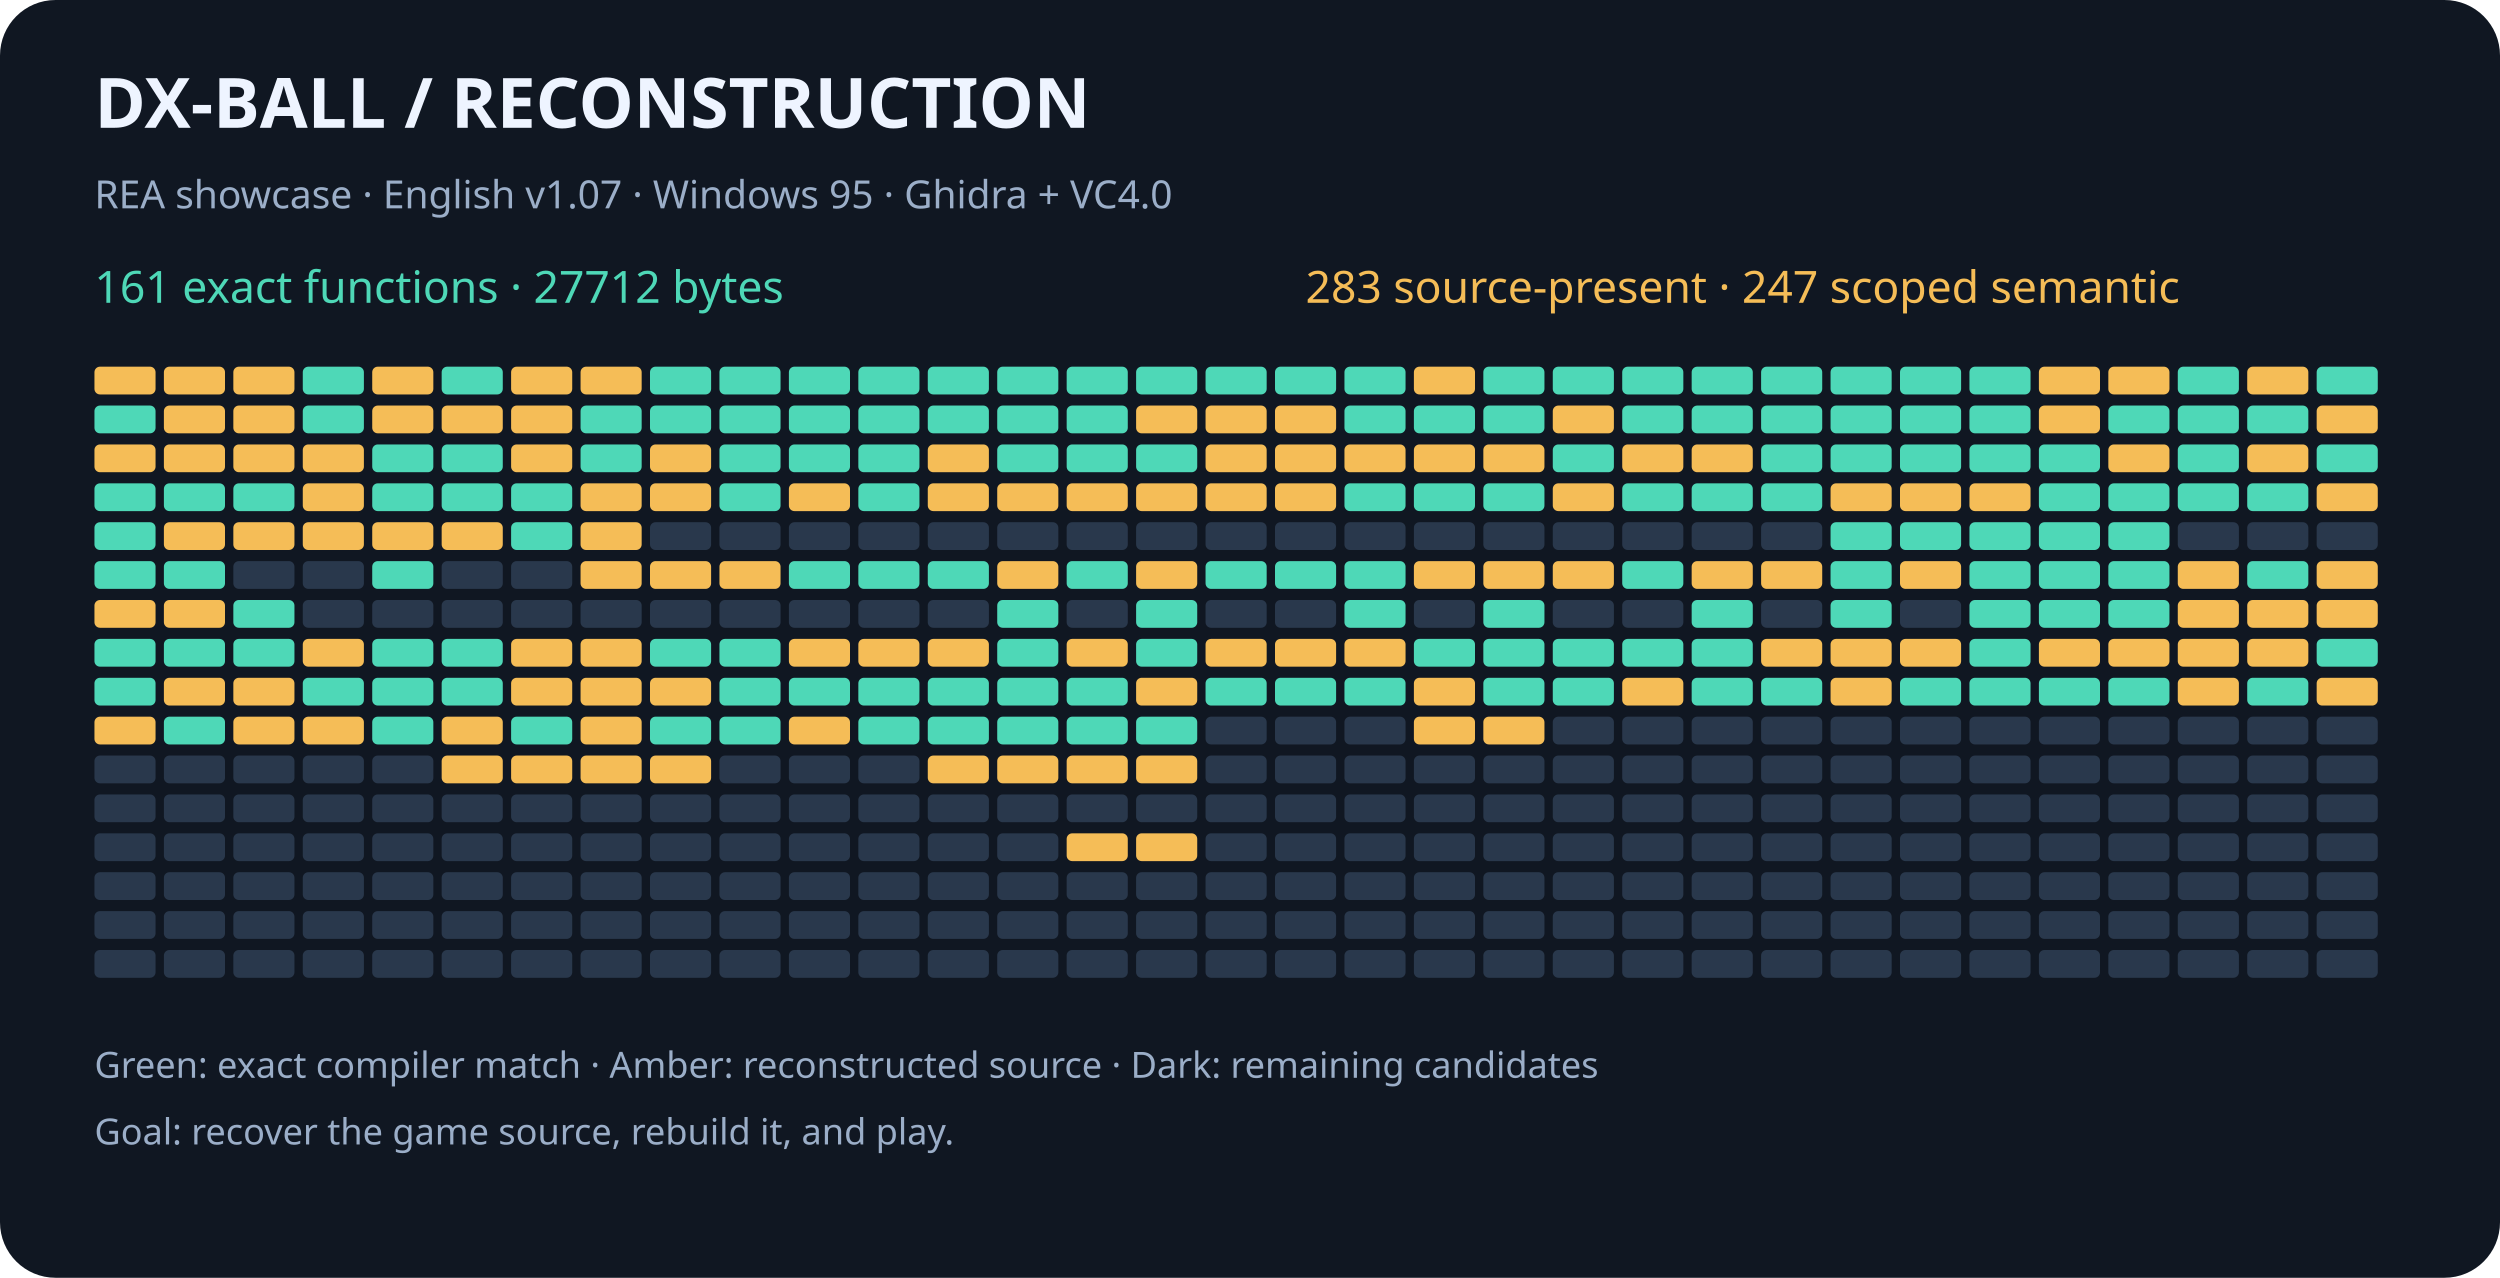
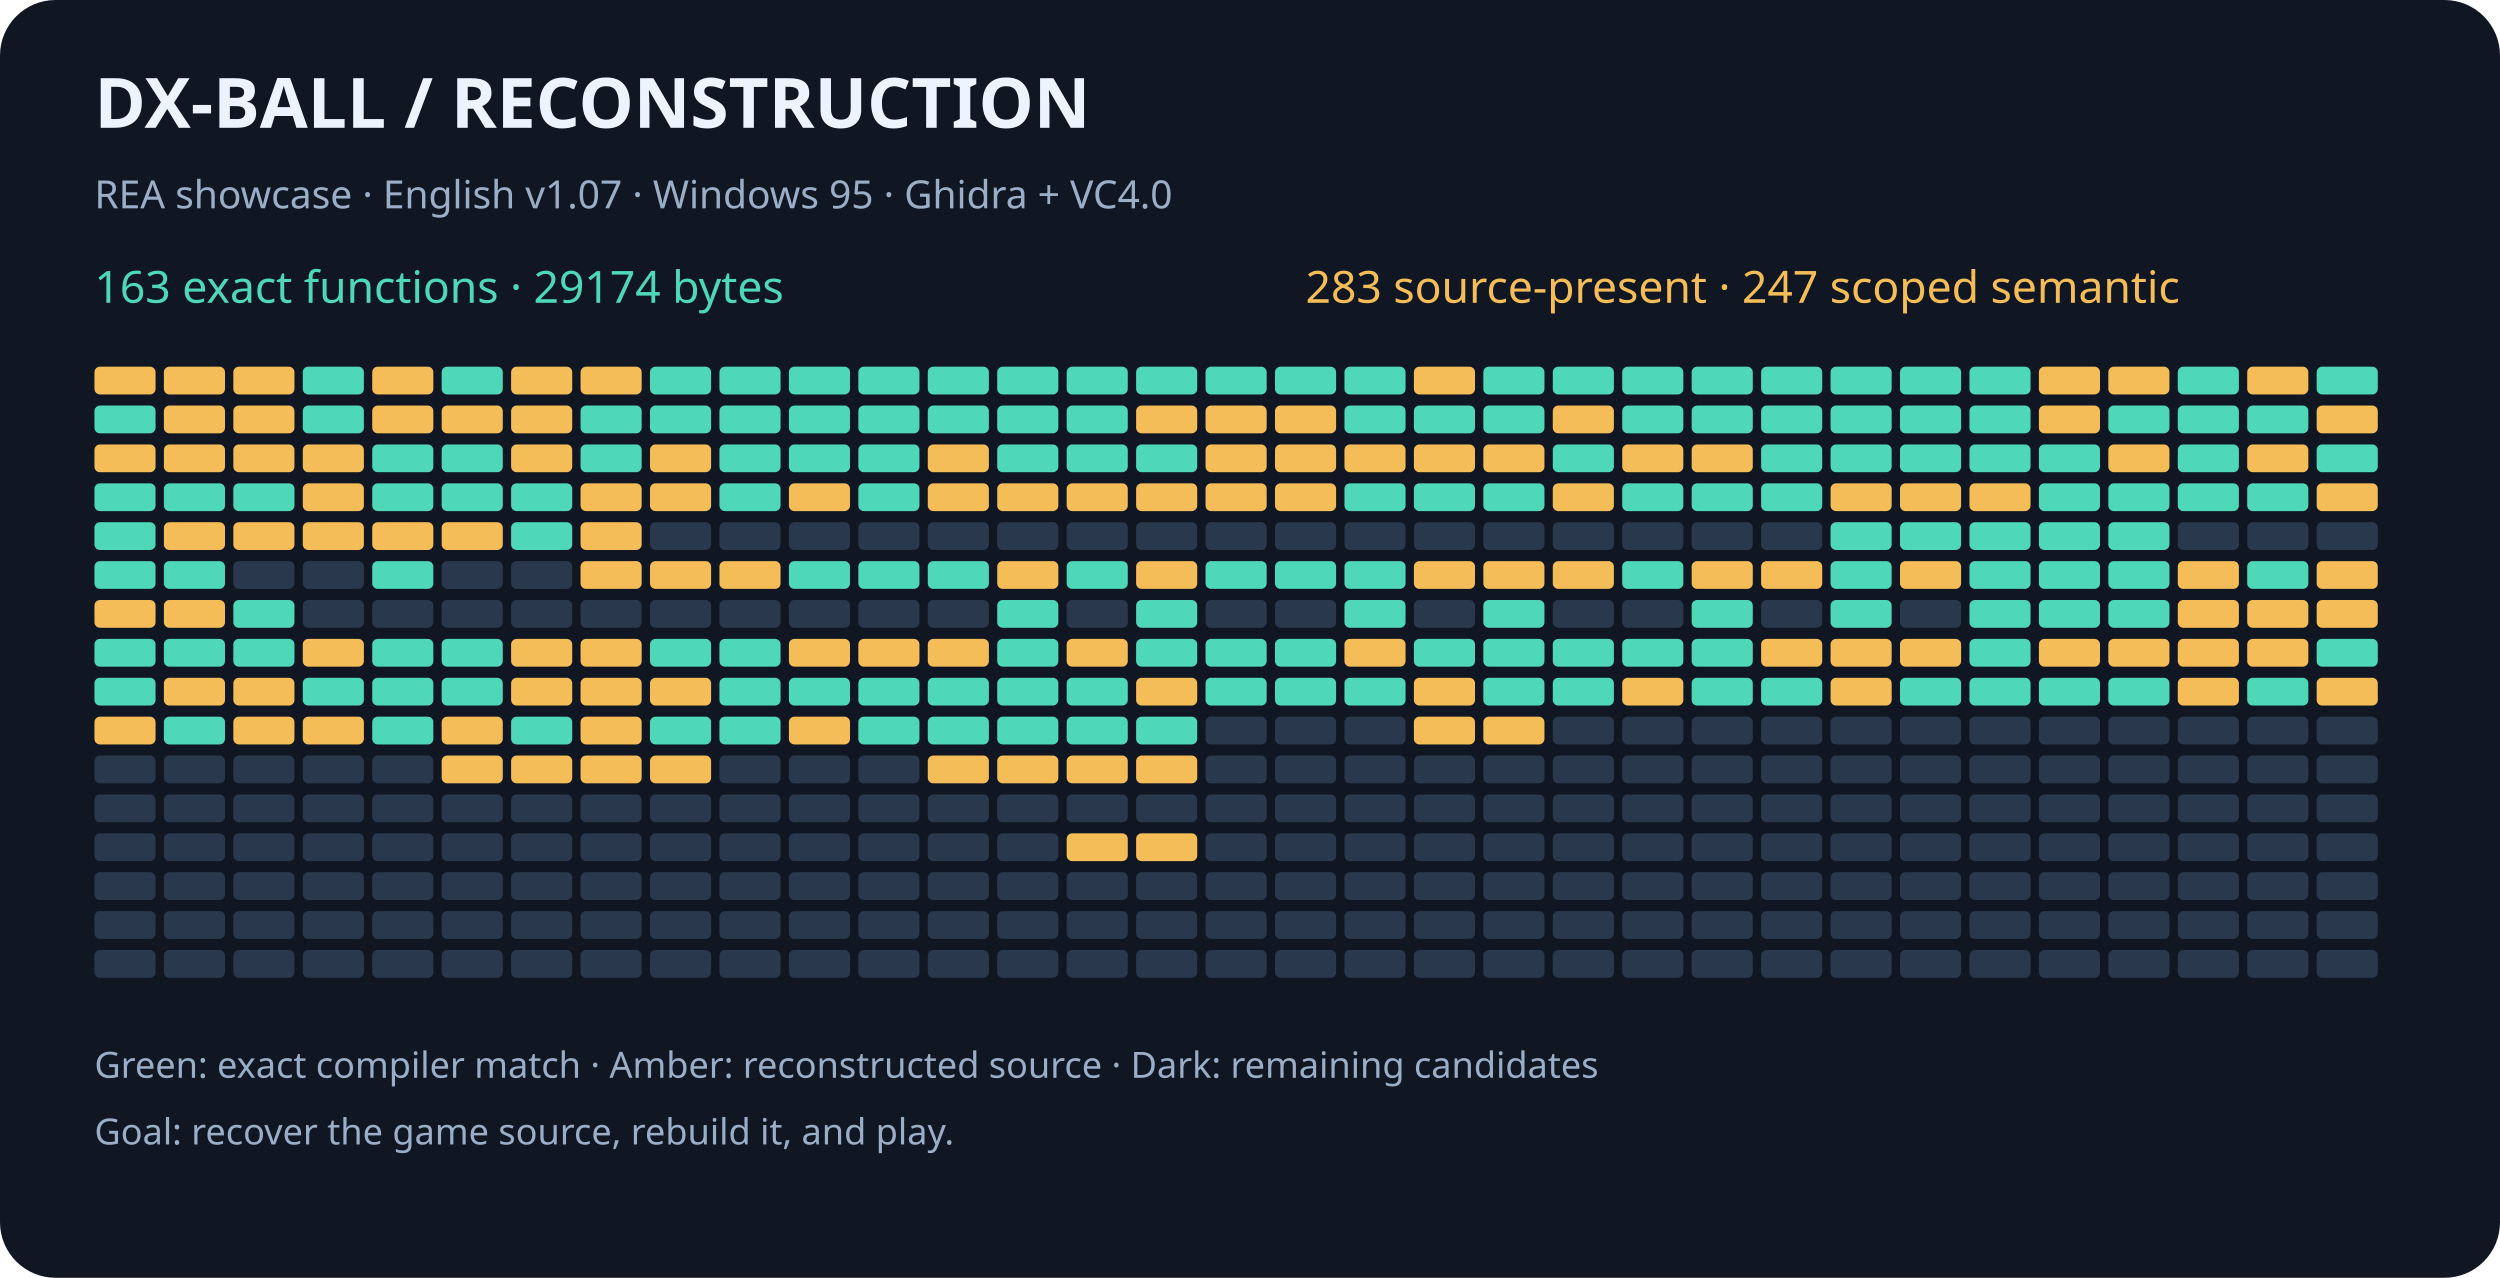
<svg xmlns="http://www.w3.org/2000/svg" width="900" height="460" viewBox="0 0 900 460" role="img" aria-labelledby="title desc">
  <rect width="900" height="460" rx="20" fill="#101722" />
  <g font-family="sans-serif">
    <text x="34" y="46" fill="#eef4ff" font-size="25" font-weight="bold">DX-BALL  /  RECONSTRUCTION</text>
    <text x="34" y="75" fill="#9baec8" font-size="14">REA showcase · English v1.07 · Windows 95 · Ghidra + VC4.0</text>
-     <text x="34" y="109" fill="#4ed8b7" font-size="16">161 exact functions · 27712 bytes</text>
+     <text x="34" y="109" fill="#4ed8b7" font-size="16">163 exact functions · 29174 bytes</text>
    <text x="470" y="109" fill="#f5bd57" font-size="16">283 source-present · 247 scoped semantic</text>
    <rect x="34" y="132" width="22" height="10" rx="2" fill="#f5bd57" />
    <rect x="59" y="132" width="22" height="10" rx="2" fill="#f5bd57" />
    <rect x="84" y="132" width="22" height="10" rx="2" fill="#f5bd57" />
    <rect x="109" y="132" width="22" height="10" rx="2" fill="#4ed8b7" />
    <rect x="134" y="132" width="22" height="10" rx="2" fill="#f5bd57" />
    <rect x="159" y="132" width="22" height="10" rx="2" fill="#4ed8b7" />
    <rect x="184" y="132" width="22" height="10" rx="2" fill="#f5bd57" />
    <rect x="209" y="132" width="22" height="10" rx="2" fill="#f5bd57" />
    <rect x="234" y="132" width="22" height="10" rx="2" fill="#4ed8b7" />
    <rect x="259" y="132" width="22" height="10" rx="2" fill="#4ed8b7" />
    <rect x="284" y="132" width="22" height="10" rx="2" fill="#4ed8b7" />
    <rect x="309" y="132" width="22" height="10" rx="2" fill="#4ed8b7" />
    <rect x="334" y="132" width="22" height="10" rx="2" fill="#4ed8b7" />
    <rect x="359" y="132" width="22" height="10" rx="2" fill="#4ed8b7" />
    <rect x="384" y="132" width="22" height="10" rx="2" fill="#4ed8b7" />
    <rect x="409" y="132" width="22" height="10" rx="2" fill="#4ed8b7" />
    <rect x="434" y="132" width="22" height="10" rx="2" fill="#4ed8b7" />
    <rect x="459" y="132" width="22" height="10" rx="2" fill="#4ed8b7" />
    <rect x="484" y="132" width="22" height="10" rx="2" fill="#4ed8b7" />
    <rect x="509" y="132" width="22" height="10" rx="2" fill="#f5bd57" />
    <rect x="534" y="132" width="22" height="10" rx="2" fill="#4ed8b7" />
    <rect x="559" y="132" width="22" height="10" rx="2" fill="#4ed8b7" />
    <rect x="584" y="132" width="22" height="10" rx="2" fill="#4ed8b7" />
    <rect x="609" y="132" width="22" height="10" rx="2" fill="#4ed8b7" />
    <rect x="634" y="132" width="22" height="10" rx="2" fill="#4ed8b7" />
    <rect x="659" y="132" width="22" height="10" rx="2" fill="#4ed8b7" />
    <rect x="684" y="132" width="22" height="10" rx="2" fill="#4ed8b7" />
    <rect x="709" y="132" width="22" height="10" rx="2" fill="#4ed8b7" />
    <rect x="734" y="132" width="22" height="10" rx="2" fill="#f5bd57" />
    <rect x="759" y="132" width="22" height="10" rx="2" fill="#f5bd57" />
    <rect x="784" y="132" width="22" height="10" rx="2" fill="#4ed8b7" />
    <rect x="809" y="132" width="22" height="10" rx="2" fill="#f5bd57" />
    <rect x="834" y="132" width="22" height="10" rx="2" fill="#4ed8b7" />
    <rect x="34" y="146" width="22" height="10" rx="2" fill="#4ed8b7" />
    <rect x="59" y="146" width="22" height="10" rx="2" fill="#f5bd57" />
    <rect x="84" y="146" width="22" height="10" rx="2" fill="#f5bd57" />
    <rect x="109" y="146" width="22" height="10" rx="2" fill="#4ed8b7" />
    <rect x="134" y="146" width="22" height="10" rx="2" fill="#f5bd57" />
    <rect x="159" y="146" width="22" height="10" rx="2" fill="#f5bd57" />
    <rect x="184" y="146" width="22" height="10" rx="2" fill="#f5bd57" />
    <rect x="209" y="146" width="22" height="10" rx="2" fill="#4ed8b7" />
    <rect x="234" y="146" width="22" height="10" rx="2" fill="#4ed8b7" />
    <rect x="259" y="146" width="22" height="10" rx="2" fill="#4ed8b7" />
    <rect x="284" y="146" width="22" height="10" rx="2" fill="#4ed8b7" />
    <rect x="309" y="146" width="22" height="10" rx="2" fill="#4ed8b7" />
    <rect x="334" y="146" width="22" height="10" rx="2" fill="#4ed8b7" />
    <rect x="359" y="146" width="22" height="10" rx="2" fill="#4ed8b7" />
    <rect x="384" y="146" width="22" height="10" rx="2" fill="#4ed8b7" />
    <rect x="409" y="146" width="22" height="10" rx="2" fill="#f5bd57" />
    <rect x="434" y="146" width="22" height="10" rx="2" fill="#f5bd57" />
    <rect x="459" y="146" width="22" height="10" rx="2" fill="#f5bd57" />
    <rect x="484" y="146" width="22" height="10" rx="2" fill="#4ed8b7" />
    <rect x="509" y="146" width="22" height="10" rx="2" fill="#4ed8b7" />
    <rect x="534" y="146" width="22" height="10" rx="2" fill="#4ed8b7" />
    <rect x="559" y="146" width="22" height="10" rx="2" fill="#f5bd57" />
    <rect x="584" y="146" width="22" height="10" rx="2" fill="#4ed8b7" />
    <rect x="609" y="146" width="22" height="10" rx="2" fill="#4ed8b7" />
    <rect x="634" y="146" width="22" height="10" rx="2" fill="#4ed8b7" />
    <rect x="659" y="146" width="22" height="10" rx="2" fill="#4ed8b7" />
    <rect x="684" y="146" width="22" height="10" rx="2" fill="#4ed8b7" />
    <rect x="709" y="146" width="22" height="10" rx="2" fill="#4ed8b7" />
    <rect x="734" y="146" width="22" height="10" rx="2" fill="#f5bd57" />
    <rect x="759" y="146" width="22" height="10" rx="2" fill="#4ed8b7" />
    <rect x="784" y="146" width="22" height="10" rx="2" fill="#4ed8b7" />
    <rect x="809" y="146" width="22" height="10" rx="2" fill="#4ed8b7" />
    <rect x="834" y="146" width="22" height="10" rx="2" fill="#f5bd57" />
    <rect x="34" y="160" width="22" height="10" rx="2" fill="#f5bd57" />
    <rect x="59" y="160" width="22" height="10" rx="2" fill="#f5bd57" />
    <rect x="84" y="160" width="22" height="10" rx="2" fill="#f5bd57" />
    <rect x="109" y="160" width="22" height="10" rx="2" fill="#f5bd57" />
    <rect x="134" y="160" width="22" height="10" rx="2" fill="#4ed8b7" />
    <rect x="159" y="160" width="22" height="10" rx="2" fill="#4ed8b7" />
    <rect x="184" y="160" width="22" height="10" rx="2" fill="#f5bd57" />
    <rect x="209" y="160" width="22" height="10" rx="2" fill="#4ed8b7" />
    <rect x="234" y="160" width="22" height="10" rx="2" fill="#f5bd57" />
    <rect x="259" y="160" width="22" height="10" rx="2" fill="#4ed8b7" />
    <rect x="284" y="160" width="22" height="10" rx="2" fill="#4ed8b7" />
    <rect x="309" y="160" width="22" height="10" rx="2" fill="#4ed8b7" />
    <rect x="334" y="160" width="22" height="10" rx="2" fill="#f5bd57" />
    <rect x="359" y="160" width="22" height="10" rx="2" fill="#4ed8b7" />
    <rect x="384" y="160" width="22" height="10" rx="2" fill="#4ed8b7" />
    <rect x="409" y="160" width="22" height="10" rx="2" fill="#4ed8b7" />
    <rect x="434" y="160" width="22" height="10" rx="2" fill="#f5bd57" />
    <rect x="459" y="160" width="22" height="10" rx="2" fill="#f5bd57" />
    <rect x="484" y="160" width="22" height="10" rx="2" fill="#f5bd57" />
    <rect x="509" y="160" width="22" height="10" rx="2" fill="#f5bd57" />
    <rect x="534" y="160" width="22" height="10" rx="2" fill="#f5bd57" />
    <rect x="559" y="160" width="22" height="10" rx="2" fill="#4ed8b7" />
    <rect x="584" y="160" width="22" height="10" rx="2" fill="#f5bd57" />
    <rect x="609" y="160" width="22" height="10" rx="2" fill="#f5bd57" />
    <rect x="634" y="160" width="22" height="10" rx="2" fill="#4ed8b7" />
    <rect x="659" y="160" width="22" height="10" rx="2" fill="#4ed8b7" />
    <rect x="684" y="160" width="22" height="10" rx="2" fill="#4ed8b7" />
    <rect x="709" y="160" width="22" height="10" rx="2" fill="#4ed8b7" />
    <rect x="734" y="160" width="22" height="10" rx="2" fill="#4ed8b7" />
    <rect x="759" y="160" width="22" height="10" rx="2" fill="#f5bd57" />
    <rect x="784" y="160" width="22" height="10" rx="2" fill="#4ed8b7" />
    <rect x="809" y="160" width="22" height="10" rx="2" fill="#f5bd57" />
    <rect x="834" y="160" width="22" height="10" rx="2" fill="#4ed8b7" />
    <rect x="34" y="174" width="22" height="10" rx="2" fill="#4ed8b7" />
    <rect x="59" y="174" width="22" height="10" rx="2" fill="#4ed8b7" />
    <rect x="84" y="174" width="22" height="10" rx="2" fill="#4ed8b7" />
    <rect x="109" y="174" width="22" height="10" rx="2" fill="#f5bd57" />
    <rect x="134" y="174" width="22" height="10" rx="2" fill="#4ed8b7" />
    <rect x="159" y="174" width="22" height="10" rx="2" fill="#4ed8b7" />
    <rect x="184" y="174" width="22" height="10" rx="2" fill="#4ed8b7" />
    <rect x="209" y="174" width="22" height="10" rx="2" fill="#f5bd57" />
    <rect x="234" y="174" width="22" height="10" rx="2" fill="#f5bd57" />
    <rect x="259" y="174" width="22" height="10" rx="2" fill="#4ed8b7" />
    <rect x="284" y="174" width="22" height="10" rx="2" fill="#f5bd57" />
    <rect x="309" y="174" width="22" height="10" rx="2" fill="#4ed8b7" />
    <rect x="334" y="174" width="22" height="10" rx="2" fill="#f5bd57" />
    <rect x="359" y="174" width="22" height="10" rx="2" fill="#f5bd57" />
    <rect x="384" y="174" width="22" height="10" rx="2" fill="#f5bd57" />
    <rect x="409" y="174" width="22" height="10" rx="2" fill="#f5bd57" />
    <rect x="434" y="174" width="22" height="10" rx="2" fill="#f5bd57" />
    <rect x="459" y="174" width="22" height="10" rx="2" fill="#f5bd57" />
    <rect x="484" y="174" width="22" height="10" rx="2" fill="#4ed8b7" />
    <rect x="509" y="174" width="22" height="10" rx="2" fill="#4ed8b7" />
    <rect x="534" y="174" width="22" height="10" rx="2" fill="#4ed8b7" />
    <rect x="559" y="174" width="22" height="10" rx="2" fill="#f5bd57" />
    <rect x="584" y="174" width="22" height="10" rx="2" fill="#4ed8b7" />
    <rect x="609" y="174" width="22" height="10" rx="2" fill="#4ed8b7" />
    <rect x="634" y="174" width="22" height="10" rx="2" fill="#4ed8b7" />
    <rect x="659" y="174" width="22" height="10" rx="2" fill="#f5bd57" />
    <rect x="684" y="174" width="22" height="10" rx="2" fill="#f5bd57" />
    <rect x="709" y="174" width="22" height="10" rx="2" fill="#f5bd57" />
    <rect x="734" y="174" width="22" height="10" rx="2" fill="#4ed8b7" />
    <rect x="759" y="174" width="22" height="10" rx="2" fill="#4ed8b7" />
    <rect x="784" y="174" width="22" height="10" rx="2" fill="#4ed8b7" />
    <rect x="809" y="174" width="22" height="10" rx="2" fill="#4ed8b7" />
    <rect x="834" y="174" width="22" height="10" rx="2" fill="#f5bd57" />
    <rect x="34" y="188" width="22" height="10" rx="2" fill="#4ed8b7" />
    <rect x="59" y="188" width="22" height="10" rx="2" fill="#f5bd57" />
    <rect x="84" y="188" width="22" height="10" rx="2" fill="#f5bd57" />
    <rect x="109" y="188" width="22" height="10" rx="2" fill="#f5bd57" />
    <rect x="134" y="188" width="22" height="10" rx="2" fill="#f5bd57" />
    <rect x="159" y="188" width="22" height="10" rx="2" fill="#f5bd57" />
    <rect x="184" y="188" width="22" height="10" rx="2" fill="#4ed8b7" />
    <rect x="209" y="188" width="22" height="10" rx="2" fill="#f5bd57" />
    <rect x="234" y="188" width="22" height="10" rx="2" fill="#29384c" />
    <rect x="259" y="188" width="22" height="10" rx="2" fill="#29384c" />
    <rect x="284" y="188" width="22" height="10" rx="2" fill="#29384c" />
    <rect x="309" y="188" width="22" height="10" rx="2" fill="#29384c" />
    <rect x="334" y="188" width="22" height="10" rx="2" fill="#29384c" />
    <rect x="359" y="188" width="22" height="10" rx="2" fill="#29384c" />
    <rect x="384" y="188" width="22" height="10" rx="2" fill="#29384c" />
    <rect x="409" y="188" width="22" height="10" rx="2" fill="#29384c" />
    <rect x="434" y="188" width="22" height="10" rx="2" fill="#29384c" />
    <rect x="459" y="188" width="22" height="10" rx="2" fill="#29384c" />
    <rect x="484" y="188" width="22" height="10" rx="2" fill="#29384c" />
    <rect x="509" y="188" width="22" height="10" rx="2" fill="#29384c" />
    <rect x="534" y="188" width="22" height="10" rx="2" fill="#29384c" />
    <rect x="559" y="188" width="22" height="10" rx="2" fill="#29384c" />
    <rect x="584" y="188" width="22" height="10" rx="2" fill="#29384c" />
    <rect x="609" y="188" width="22" height="10" rx="2" fill="#29384c" />
    <rect x="634" y="188" width="22" height="10" rx="2" fill="#29384c" />
    <rect x="659" y="188" width="22" height="10" rx="2" fill="#4ed8b7" />
    <rect x="684" y="188" width="22" height="10" rx="2" fill="#4ed8b7" />
    <rect x="709" y="188" width="22" height="10" rx="2" fill="#4ed8b7" />
    <rect x="734" y="188" width="22" height="10" rx="2" fill="#4ed8b7" />
    <rect x="759" y="188" width="22" height="10" rx="2" fill="#4ed8b7" />
    <rect x="784" y="188" width="22" height="10" rx="2" fill="#29384c" />
    <rect x="809" y="188" width="22" height="10" rx="2" fill="#29384c" />
    <rect x="834" y="188" width="22" height="10" rx="2" fill="#29384c" />
    <rect x="34" y="202" width="22" height="10" rx="2" fill="#4ed8b7" />
    <rect x="59" y="202" width="22" height="10" rx="2" fill="#4ed8b7" />
    <rect x="84" y="202" width="22" height="10" rx="2" fill="#29384c" />
    <rect x="109" y="202" width="22" height="10" rx="2" fill="#29384c" />
    <rect x="134" y="202" width="22" height="10" rx="2" fill="#4ed8b7" />
    <rect x="159" y="202" width="22" height="10" rx="2" fill="#29384c" />
    <rect x="184" y="202" width="22" height="10" rx="2" fill="#29384c" />
    <rect x="209" y="202" width="22" height="10" rx="2" fill="#f5bd57" />
    <rect x="234" y="202" width="22" height="10" rx="2" fill="#f5bd57" />
    <rect x="259" y="202" width="22" height="10" rx="2" fill="#f5bd57" />
    <rect x="284" y="202" width="22" height="10" rx="2" fill="#4ed8b7" />
    <rect x="309" y="202" width="22" height="10" rx="2" fill="#4ed8b7" />
    <rect x="334" y="202" width="22" height="10" rx="2" fill="#4ed8b7" />
    <rect x="359" y="202" width="22" height="10" rx="2" fill="#f5bd57" />
    <rect x="384" y="202" width="22" height="10" rx="2" fill="#4ed8b7" />
    <rect x="409" y="202" width="22" height="10" rx="2" fill="#f5bd57" />
    <rect x="434" y="202" width="22" height="10" rx="2" fill="#4ed8b7" />
    <rect x="459" y="202" width="22" height="10" rx="2" fill="#4ed8b7" />
    <rect x="484" y="202" width="22" height="10" rx="2" fill="#4ed8b7" />
    <rect x="509" y="202" width="22" height="10" rx="2" fill="#f5bd57" />
    <rect x="534" y="202" width="22" height="10" rx="2" fill="#f5bd57" />
    <rect x="559" y="202" width="22" height="10" rx="2" fill="#f5bd57" />
    <rect x="584" y="202" width="22" height="10" rx="2" fill="#4ed8b7" />
    <rect x="609" y="202" width="22" height="10" rx="2" fill="#f5bd57" />
    <rect x="634" y="202" width="22" height="10" rx="2" fill="#f5bd57" />
    <rect x="659" y="202" width="22" height="10" rx="2" fill="#4ed8b7" />
    <rect x="684" y="202" width="22" height="10" rx="2" fill="#f5bd57" />
    <rect x="709" y="202" width="22" height="10" rx="2" fill="#4ed8b7" />
    <rect x="734" y="202" width="22" height="10" rx="2" fill="#4ed8b7" />
    <rect x="759" y="202" width="22" height="10" rx="2" fill="#4ed8b7" />
    <rect x="784" y="202" width="22" height="10" rx="2" fill="#f5bd57" />
    <rect x="809" y="202" width="22" height="10" rx="2" fill="#4ed8b7" />
    <rect x="834" y="202" width="22" height="10" rx="2" fill="#f5bd57" />
    <rect x="34" y="216" width="22" height="10" rx="2" fill="#f5bd57" />
    <rect x="59" y="216" width="22" height="10" rx="2" fill="#f5bd57" />
    <rect x="84" y="216" width="22" height="10" rx="2" fill="#4ed8b7" />
    <rect x="109" y="216" width="22" height="10" rx="2" fill="#29384c" />
    <rect x="134" y="216" width="22" height="10" rx="2" fill="#29384c" />
    <rect x="159" y="216" width="22" height="10" rx="2" fill="#29384c" />
    <rect x="184" y="216" width="22" height="10" rx="2" fill="#29384c" />
    <rect x="209" y="216" width="22" height="10" rx="2" fill="#29384c" />
    <rect x="234" y="216" width="22" height="10" rx="2" fill="#29384c" />
    <rect x="259" y="216" width="22" height="10" rx="2" fill="#29384c" />
    <rect x="284" y="216" width="22" height="10" rx="2" fill="#29384c" />
    <rect x="309" y="216" width="22" height="10" rx="2" fill="#29384c" />
    <rect x="334" y="216" width="22" height="10" rx="2" fill="#29384c" />
    <rect x="359" y="216" width="22" height="10" rx="2" fill="#4ed8b7" />
    <rect x="384" y="216" width="22" height="10" rx="2" fill="#29384c" />
    <rect x="409" y="216" width="22" height="10" rx="2" fill="#4ed8b7" />
    <rect x="434" y="216" width="22" height="10" rx="2" fill="#29384c" />
    <rect x="459" y="216" width="22" height="10" rx="2" fill="#29384c" />
    <rect x="484" y="216" width="22" height="10" rx="2" fill="#4ed8b7" />
    <rect x="509" y="216" width="22" height="10" rx="2" fill="#29384c" />
    <rect x="534" y="216" width="22" height="10" rx="2" fill="#4ed8b7" />
    <rect x="559" y="216" width="22" height="10" rx="2" fill="#29384c" />
    <rect x="584" y="216" width="22" height="10" rx="2" fill="#29384c" />
    <rect x="609" y="216" width="22" height="10" rx="2" fill="#4ed8b7" />
    <rect x="634" y="216" width="22" height="10" rx="2" fill="#29384c" />
    <rect x="659" y="216" width="22" height="10" rx="2" fill="#4ed8b7" />
    <rect x="684" y="216" width="22" height="10" rx="2" fill="#29384c" />
    <rect x="709" y="216" width="22" height="10" rx="2" fill="#4ed8b7" />
    <rect x="734" y="216" width="22" height="10" rx="2" fill="#4ed8b7" />
    <rect x="759" y="216" width="22" height="10" rx="2" fill="#4ed8b7" />
    <rect x="784" y="216" width="22" height="10" rx="2" fill="#f5bd57" />
    <rect x="809" y="216" width="22" height="10" rx="2" fill="#f5bd57" />
    <rect x="834" y="216" width="22" height="10" rx="2" fill="#f5bd57" />
    <rect x="34" y="230" width="22" height="10" rx="2" fill="#4ed8b7" />
    <rect x="59" y="230" width="22" height="10" rx="2" fill="#4ed8b7" />
    <rect x="84" y="230" width="22" height="10" rx="2" fill="#4ed8b7" />
    <rect x="109" y="230" width="22" height="10" rx="2" fill="#f5bd57" />
    <rect x="134" y="230" width="22" height="10" rx="2" fill="#4ed8b7" />
    <rect x="159" y="230" width="22" height="10" rx="2" fill="#4ed8b7" />
    <rect x="184" y="230" width="22" height="10" rx="2" fill="#f5bd57" />
    <rect x="209" y="230" width="22" height="10" rx="2" fill="#f5bd57" />
    <rect x="234" y="230" width="22" height="10" rx="2" fill="#4ed8b7" />
    <rect x="259" y="230" width="22" height="10" rx="2" fill="#4ed8b7" />
    <rect x="284" y="230" width="22" height="10" rx="2" fill="#f5bd57" />
    <rect x="309" y="230" width="22" height="10" rx="2" fill="#f5bd57" />
    <rect x="334" y="230" width="22" height="10" rx="2" fill="#f5bd57" />
    <rect x="359" y="230" width="22" height="10" rx="2" fill="#4ed8b7" />
    <rect x="384" y="230" width="22" height="10" rx="2" fill="#f5bd57" />
    <rect x="409" y="230" width="22" height="10" rx="2" fill="#4ed8b7" />
-     <rect x="434" y="230" width="22" height="10" rx="2" fill="#f5bd57" />
-     <rect x="459" y="230" width="22" height="10" rx="2" fill="#f5bd57" />
+     <rect x="434" y="230" width="22" height="10" rx="2" fill="#4ed8b7" />
+     <rect x="459" y="230" width="22" height="10" rx="2" fill="#4ed8b7" />
    <rect x="484" y="230" width="22" height="10" rx="2" fill="#f5bd57" />
    <rect x="509" y="230" width="22" height="10" rx="2" fill="#4ed8b7" />
    <rect x="534" y="230" width="22" height="10" rx="2" fill="#4ed8b7" />
    <rect x="559" y="230" width="22" height="10" rx="2" fill="#4ed8b7" />
    <rect x="584" y="230" width="22" height="10" rx="2" fill="#4ed8b7" />
    <rect x="609" y="230" width="22" height="10" rx="2" fill="#4ed8b7" />
    <rect x="634" y="230" width="22" height="10" rx="2" fill="#f5bd57" />
    <rect x="659" y="230" width="22" height="10" rx="2" fill="#f5bd57" />
    <rect x="684" y="230" width="22" height="10" rx="2" fill="#f5bd57" />
    <rect x="709" y="230" width="22" height="10" rx="2" fill="#4ed8b7" />
    <rect x="734" y="230" width="22" height="10" rx="2" fill="#f5bd57" />
    <rect x="759" y="230" width="22" height="10" rx="2" fill="#f5bd57" />
    <rect x="784" y="230" width="22" height="10" rx="2" fill="#f5bd57" />
    <rect x="809" y="230" width="22" height="10" rx="2" fill="#f5bd57" />
    <rect x="834" y="230" width="22" height="10" rx="2" fill="#4ed8b7" />
    <rect x="34" y="244" width="22" height="10" rx="2" fill="#4ed8b7" />
    <rect x="59" y="244" width="22" height="10" rx="2" fill="#f5bd57" />
    <rect x="84" y="244" width="22" height="10" rx="2" fill="#f5bd57" />
    <rect x="109" y="244" width="22" height="10" rx="2" fill="#4ed8b7" />
    <rect x="134" y="244" width="22" height="10" rx="2" fill="#4ed8b7" />
    <rect x="159" y="244" width="22" height="10" rx="2" fill="#4ed8b7" />
    <rect x="184" y="244" width="22" height="10" rx="2" fill="#f5bd57" />
    <rect x="209" y="244" width="22" height="10" rx="2" fill="#f5bd57" />
    <rect x="234" y="244" width="22" height="10" rx="2" fill="#f5bd57" />
    <rect x="259" y="244" width="22" height="10" rx="2" fill="#4ed8b7" />
    <rect x="284" y="244" width="22" height="10" rx="2" fill="#4ed8b7" />
    <rect x="309" y="244" width="22" height="10" rx="2" fill="#4ed8b7" />
    <rect x="334" y="244" width="22" height="10" rx="2" fill="#4ed8b7" />
    <rect x="359" y="244" width="22" height="10" rx="2" fill="#4ed8b7" />
    <rect x="384" y="244" width="22" height="10" rx="2" fill="#4ed8b7" />
    <rect x="409" y="244" width="22" height="10" rx="2" fill="#f5bd57" />
    <rect x="434" y="244" width="22" height="10" rx="2" fill="#4ed8b7" />
    <rect x="459" y="244" width="22" height="10" rx="2" fill="#4ed8b7" />
    <rect x="484" y="244" width="22" height="10" rx="2" fill="#4ed8b7" />
    <rect x="509" y="244" width="22" height="10" rx="2" fill="#f5bd57" />
    <rect x="534" y="244" width="22" height="10" rx="2" fill="#4ed8b7" />
    <rect x="559" y="244" width="22" height="10" rx="2" fill="#4ed8b7" />
    <rect x="584" y="244" width="22" height="10" rx="2" fill="#f5bd57" />
    <rect x="609" y="244" width="22" height="10" rx="2" fill="#4ed8b7" />
    <rect x="634" y="244" width="22" height="10" rx="2" fill="#4ed8b7" />
    <rect x="659" y="244" width="22" height="10" rx="2" fill="#f5bd57" />
    <rect x="684" y="244" width="22" height="10" rx="2" fill="#4ed8b7" />
    <rect x="709" y="244" width="22" height="10" rx="2" fill="#4ed8b7" />
    <rect x="734" y="244" width="22" height="10" rx="2" fill="#4ed8b7" />
    <rect x="759" y="244" width="22" height="10" rx="2" fill="#4ed8b7" />
    <rect x="784" y="244" width="22" height="10" rx="2" fill="#f5bd57" />
    <rect x="809" y="244" width="22" height="10" rx="2" fill="#4ed8b7" />
    <rect x="834" y="244" width="22" height="10" rx="2" fill="#f5bd57" />
    <rect x="34" y="258" width="22" height="10" rx="2" fill="#f5bd57" />
    <rect x="59" y="258" width="22" height="10" rx="2" fill="#4ed8b7" />
    <rect x="84" y="258" width="22" height="10" rx="2" fill="#f5bd57" />
    <rect x="109" y="258" width="22" height="10" rx="2" fill="#f5bd57" />
    <rect x="134" y="258" width="22" height="10" rx="2" fill="#4ed8b7" />
    <rect x="159" y="258" width="22" height="10" rx="2" fill="#f5bd57" />
    <rect x="184" y="258" width="22" height="10" rx="2" fill="#4ed8b7" />
    <rect x="209" y="258" width="22" height="10" rx="2" fill="#f5bd57" />
    <rect x="234" y="258" width="22" height="10" rx="2" fill="#4ed8b7" />
    <rect x="259" y="258" width="22" height="10" rx="2" fill="#4ed8b7" />
    <rect x="284" y="258" width="22" height="10" rx="2" fill="#f5bd57" />
    <rect x="309" y="258" width="22" height="10" rx="2" fill="#4ed8b7" />
    <rect x="334" y="258" width="22" height="10" rx="2" fill="#4ed8b7" />
    <rect x="359" y="258" width="22" height="10" rx="2" fill="#4ed8b7" />
    <rect x="384" y="258" width="22" height="10" rx="2" fill="#4ed8b7" />
    <rect x="409" y="258" width="22" height="10" rx="2" fill="#4ed8b7" />
    <rect x="434" y="258" width="22" height="10" rx="2" fill="#29384c" />
    <rect x="459" y="258" width="22" height="10" rx="2" fill="#29384c" />
    <rect x="484" y="258" width="22" height="10" rx="2" fill="#29384c" />
    <rect x="509" y="258" width="22" height="10" rx="2" fill="#f5bd57" />
    <rect x="534" y="258" width="22" height="10" rx="2" fill="#f5bd57" />
    <rect x="559" y="258" width="22" height="10" rx="2" fill="#29384c" />
    <rect x="584" y="258" width="22" height="10" rx="2" fill="#29384c" />
    <rect x="609" y="258" width="22" height="10" rx="2" fill="#29384c" />
    <rect x="634" y="258" width="22" height="10" rx="2" fill="#29384c" />
    <rect x="659" y="258" width="22" height="10" rx="2" fill="#29384c" />
    <rect x="684" y="258" width="22" height="10" rx="2" fill="#29384c" />
    <rect x="709" y="258" width="22" height="10" rx="2" fill="#29384c" />
    <rect x="734" y="258" width="22" height="10" rx="2" fill="#29384c" />
    <rect x="759" y="258" width="22" height="10" rx="2" fill="#29384c" />
    <rect x="784" y="258" width="22" height="10" rx="2" fill="#29384c" />
    <rect x="809" y="258" width="22" height="10" rx="2" fill="#29384c" />
    <rect x="834" y="258" width="22" height="10" rx="2" fill="#29384c" />
    <rect x="34" y="272" width="22" height="10" rx="2" fill="#29384c" />
    <rect x="59" y="272" width="22" height="10" rx="2" fill="#29384c" />
    <rect x="84" y="272" width="22" height="10" rx="2" fill="#29384c" />
    <rect x="109" y="272" width="22" height="10" rx="2" fill="#29384c" />
    <rect x="134" y="272" width="22" height="10" rx="2" fill="#29384c" />
    <rect x="159" y="272" width="22" height="10" rx="2" fill="#f5bd57" />
    <rect x="184" y="272" width="22" height="10" rx="2" fill="#f5bd57" />
    <rect x="209" y="272" width="22" height="10" rx="2" fill="#f5bd57" />
    <rect x="234" y="272" width="22" height="10" rx="2" fill="#f5bd57" />
    <rect x="259" y="272" width="22" height="10" rx="2" fill="#29384c" />
    <rect x="284" y="272" width="22" height="10" rx="2" fill="#29384c" />
    <rect x="309" y="272" width="22" height="10" rx="2" fill="#29384c" />
    <rect x="334" y="272" width="22" height="10" rx="2" fill="#f5bd57" />
    <rect x="359" y="272" width="22" height="10" rx="2" fill="#f5bd57" />
    <rect x="384" y="272" width="22" height="10" rx="2" fill="#f5bd57" />
    <rect x="409" y="272" width="22" height="10" rx="2" fill="#f5bd57" />
    <rect x="434" y="272" width="22" height="10" rx="2" fill="#29384c" />
    <rect x="459" y="272" width="22" height="10" rx="2" fill="#29384c" />
    <rect x="484" y="272" width="22" height="10" rx="2" fill="#29384c" />
    <rect x="509" y="272" width="22" height="10" rx="2" fill="#29384c" />
    <rect x="534" y="272" width="22" height="10" rx="2" fill="#29384c" />
    <rect x="559" y="272" width="22" height="10" rx="2" fill="#29384c" />
    <rect x="584" y="272" width="22" height="10" rx="2" fill="#29384c" />
    <rect x="609" y="272" width="22" height="10" rx="2" fill="#29384c" />
    <rect x="634" y="272" width="22" height="10" rx="2" fill="#29384c" />
    <rect x="659" y="272" width="22" height="10" rx="2" fill="#29384c" />
    <rect x="684" y="272" width="22" height="10" rx="2" fill="#29384c" />
    <rect x="709" y="272" width="22" height="10" rx="2" fill="#29384c" />
    <rect x="734" y="272" width="22" height="10" rx="2" fill="#29384c" />
    <rect x="759" y="272" width="22" height="10" rx="2" fill="#29384c" />
    <rect x="784" y="272" width="22" height="10" rx="2" fill="#29384c" />
    <rect x="809" y="272" width="22" height="10" rx="2" fill="#29384c" />
    <rect x="834" y="272" width="22" height="10" rx="2" fill="#29384c" />
    <rect x="34" y="286" width="22" height="10" rx="2" fill="#29384c" />
    <rect x="59" y="286" width="22" height="10" rx="2" fill="#29384c" />
    <rect x="84" y="286" width="22" height="10" rx="2" fill="#29384c" />
    <rect x="109" y="286" width="22" height="10" rx="2" fill="#29384c" />
    <rect x="134" y="286" width="22" height="10" rx="2" fill="#29384c" />
    <rect x="159" y="286" width="22" height="10" rx="2" fill="#29384c" />
    <rect x="184" y="286" width="22" height="10" rx="2" fill="#29384c" />
    <rect x="209" y="286" width="22" height="10" rx="2" fill="#29384c" />
    <rect x="234" y="286" width="22" height="10" rx="2" fill="#29384c" />
    <rect x="259" y="286" width="22" height="10" rx="2" fill="#29384c" />
    <rect x="284" y="286" width="22" height="10" rx="2" fill="#29384c" />
    <rect x="309" y="286" width="22" height="10" rx="2" fill="#29384c" />
    <rect x="334" y="286" width="22" height="10" rx="2" fill="#29384c" />
    <rect x="359" y="286" width="22" height="10" rx="2" fill="#29384c" />
    <rect x="384" y="286" width="22" height="10" rx="2" fill="#29384c" />
    <rect x="409" y="286" width="22" height="10" rx="2" fill="#29384c" />
    <rect x="434" y="286" width="22" height="10" rx="2" fill="#29384c" />
    <rect x="459" y="286" width="22" height="10" rx="2" fill="#29384c" />
    <rect x="484" y="286" width="22" height="10" rx="2" fill="#29384c" />
    <rect x="509" y="286" width="22" height="10" rx="2" fill="#29384c" />
    <rect x="534" y="286" width="22" height="10" rx="2" fill="#29384c" />
    <rect x="559" y="286" width="22" height="10" rx="2" fill="#29384c" />
    <rect x="584" y="286" width="22" height="10" rx="2" fill="#29384c" />
    <rect x="609" y="286" width="22" height="10" rx="2" fill="#29384c" />
    <rect x="634" y="286" width="22" height="10" rx="2" fill="#29384c" />
    <rect x="659" y="286" width="22" height="10" rx="2" fill="#29384c" />
    <rect x="684" y="286" width="22" height="10" rx="2" fill="#29384c" />
    <rect x="709" y="286" width="22" height="10" rx="2" fill="#29384c" />
    <rect x="734" y="286" width="22" height="10" rx="2" fill="#29384c" />
    <rect x="759" y="286" width="22" height="10" rx="2" fill="#29384c" />
    <rect x="784" y="286" width="22" height="10" rx="2" fill="#29384c" />
    <rect x="809" y="286" width="22" height="10" rx="2" fill="#29384c" />
    <rect x="834" y="286" width="22" height="10" rx="2" fill="#29384c" />
    <rect x="34" y="300" width="22" height="10" rx="2" fill="#29384c" />
    <rect x="59" y="300" width="22" height="10" rx="2" fill="#29384c" />
    <rect x="84" y="300" width="22" height="10" rx="2" fill="#29384c" />
    <rect x="109" y="300" width="22" height="10" rx="2" fill="#29384c" />
    <rect x="134" y="300" width="22" height="10" rx="2" fill="#29384c" />
    <rect x="159" y="300" width="22" height="10" rx="2" fill="#29384c" />
    <rect x="184" y="300" width="22" height="10" rx="2" fill="#29384c" />
    <rect x="209" y="300" width="22" height="10" rx="2" fill="#29384c" />
    <rect x="234" y="300" width="22" height="10" rx="2" fill="#29384c" />
    <rect x="259" y="300" width="22" height="10" rx="2" fill="#29384c" />
    <rect x="284" y="300" width="22" height="10" rx="2" fill="#29384c" />
    <rect x="309" y="300" width="22" height="10" rx="2" fill="#29384c" />
    <rect x="334" y="300" width="22" height="10" rx="2" fill="#29384c" />
    <rect x="359" y="300" width="22" height="10" rx="2" fill="#29384c" />
    <rect x="384" y="300" width="22" height="10" rx="2" fill="#f5bd57" />
    <rect x="409" y="300" width="22" height="10" rx="2" fill="#f5bd57" />
    <rect x="434" y="300" width="22" height="10" rx="2" fill="#29384c" />
    <rect x="459" y="300" width="22" height="10" rx="2" fill="#29384c" />
    <rect x="484" y="300" width="22" height="10" rx="2" fill="#29384c" />
    <rect x="509" y="300" width="22" height="10" rx="2" fill="#29384c" />
    <rect x="534" y="300" width="22" height="10" rx="2" fill="#29384c" />
    <rect x="559" y="300" width="22" height="10" rx="2" fill="#29384c" />
    <rect x="584" y="300" width="22" height="10" rx="2" fill="#29384c" />
    <rect x="609" y="300" width="22" height="10" rx="2" fill="#29384c" />
    <rect x="634" y="300" width="22" height="10" rx="2" fill="#29384c" />
    <rect x="659" y="300" width="22" height="10" rx="2" fill="#29384c" />
    <rect x="684" y="300" width="22" height="10" rx="2" fill="#29384c" />
    <rect x="709" y="300" width="22" height="10" rx="2" fill="#29384c" />
    <rect x="734" y="300" width="22" height="10" rx="2" fill="#29384c" />
    <rect x="759" y="300" width="22" height="10" rx="2" fill="#29384c" />
    <rect x="784" y="300" width="22" height="10" rx="2" fill="#29384c" />
    <rect x="809" y="300" width="22" height="10" rx="2" fill="#29384c" />
    <rect x="834" y="300" width="22" height="10" rx="2" fill="#29384c" />
    <rect x="34" y="314" width="22" height="10" rx="2" fill="#29384c" />
    <rect x="59" y="314" width="22" height="10" rx="2" fill="#29384c" />
    <rect x="84" y="314" width="22" height="10" rx="2" fill="#29384c" />
    <rect x="109" y="314" width="22" height="10" rx="2" fill="#29384c" />
    <rect x="134" y="314" width="22" height="10" rx="2" fill="#29384c" />
    <rect x="159" y="314" width="22" height="10" rx="2" fill="#29384c" />
    <rect x="184" y="314" width="22" height="10" rx="2" fill="#29384c" />
    <rect x="209" y="314" width="22" height="10" rx="2" fill="#29384c" />
    <rect x="234" y="314" width="22" height="10" rx="2" fill="#29384c" />
    <rect x="259" y="314" width="22" height="10" rx="2" fill="#29384c" />
    <rect x="284" y="314" width="22" height="10" rx="2" fill="#29384c" />
    <rect x="309" y="314" width="22" height="10" rx="2" fill="#29384c" />
    <rect x="334" y="314" width="22" height="10" rx="2" fill="#29384c" />
    <rect x="359" y="314" width="22" height="10" rx="2" fill="#29384c" />
    <rect x="384" y="314" width="22" height="10" rx="2" fill="#29384c" />
    <rect x="409" y="314" width="22" height="10" rx="2" fill="#29384c" />
    <rect x="434" y="314" width="22" height="10" rx="2" fill="#29384c" />
    <rect x="459" y="314" width="22" height="10" rx="2" fill="#29384c" />
    <rect x="484" y="314" width="22" height="10" rx="2" fill="#29384c" />
    <rect x="509" y="314" width="22" height="10" rx="2" fill="#29384c" />
    <rect x="534" y="314" width="22" height="10" rx="2" fill="#29384c" />
    <rect x="559" y="314" width="22" height="10" rx="2" fill="#29384c" />
    <rect x="584" y="314" width="22" height="10" rx="2" fill="#29384c" />
    <rect x="609" y="314" width="22" height="10" rx="2" fill="#29384c" />
    <rect x="634" y="314" width="22" height="10" rx="2" fill="#29384c" />
    <rect x="659" y="314" width="22" height="10" rx="2" fill="#29384c" />
    <rect x="684" y="314" width="22" height="10" rx="2" fill="#29384c" />
    <rect x="709" y="314" width="22" height="10" rx="2" fill="#29384c" />
    <rect x="734" y="314" width="22" height="10" rx="2" fill="#29384c" />
    <rect x="759" y="314" width="22" height="10" rx="2" fill="#29384c" />
    <rect x="784" y="314" width="22" height="10" rx="2" fill="#29384c" />
    <rect x="809" y="314" width="22" height="10" rx="2" fill="#29384c" />
    <rect x="834" y="314" width="22" height="10" rx="2" fill="#29384c" />
    <rect x="34" y="328" width="22" height="10" rx="2" fill="#29384c" />
    <rect x="59" y="328" width="22" height="10" rx="2" fill="#29384c" />
    <rect x="84" y="328" width="22" height="10" rx="2" fill="#29384c" />
    <rect x="109" y="328" width="22" height="10" rx="2" fill="#29384c" />
    <rect x="134" y="328" width="22" height="10" rx="2" fill="#29384c" />
    <rect x="159" y="328" width="22" height="10" rx="2" fill="#29384c" />
    <rect x="184" y="328" width="22" height="10" rx="2" fill="#29384c" />
    <rect x="209" y="328" width="22" height="10" rx="2" fill="#29384c" />
    <rect x="234" y="328" width="22" height="10" rx="2" fill="#29384c" />
    <rect x="259" y="328" width="22" height="10" rx="2" fill="#29384c" />
    <rect x="284" y="328" width="22" height="10" rx="2" fill="#29384c" />
    <rect x="309" y="328" width="22" height="10" rx="2" fill="#29384c" />
    <rect x="334" y="328" width="22" height="10" rx="2" fill="#29384c" />
    <rect x="359" y="328" width="22" height="10" rx="2" fill="#29384c" />
    <rect x="384" y="328" width="22" height="10" rx="2" fill="#29384c" />
    <rect x="409" y="328" width="22" height="10" rx="2" fill="#29384c" />
    <rect x="434" y="328" width="22" height="10" rx="2" fill="#29384c" />
    <rect x="459" y="328" width="22" height="10" rx="2" fill="#29384c" />
    <rect x="484" y="328" width="22" height="10" rx="2" fill="#29384c" />
    <rect x="509" y="328" width="22" height="10" rx="2" fill="#29384c" />
    <rect x="534" y="328" width="22" height="10" rx="2" fill="#29384c" />
    <rect x="559" y="328" width="22" height="10" rx="2" fill="#29384c" />
    <rect x="584" y="328" width="22" height="10" rx="2" fill="#29384c" />
    <rect x="609" y="328" width="22" height="10" rx="2" fill="#29384c" />
    <rect x="634" y="328" width="22" height="10" rx="2" fill="#29384c" />
    <rect x="659" y="328" width="22" height="10" rx="2" fill="#29384c" />
    <rect x="684" y="328" width="22" height="10" rx="2" fill="#29384c" />
    <rect x="709" y="328" width="22" height="10" rx="2" fill="#29384c" />
    <rect x="734" y="328" width="22" height="10" rx="2" fill="#29384c" />
    <rect x="759" y="328" width="22" height="10" rx="2" fill="#29384c" />
    <rect x="784" y="328" width="22" height="10" rx="2" fill="#29384c" />
    <rect x="809" y="328" width="22" height="10" rx="2" fill="#29384c" />
    <rect x="834" y="328" width="22" height="10" rx="2" fill="#29384c" />
    <rect x="34" y="342" width="22" height="10" rx="2" fill="#29384c" />
    <rect x="59" y="342" width="22" height="10" rx="2" fill="#29384c" />
    <rect x="84" y="342" width="22" height="10" rx="2" fill="#29384c" />
    <rect x="109" y="342" width="22" height="10" rx="2" fill="#29384c" />
    <rect x="134" y="342" width="22" height="10" rx="2" fill="#29384c" />
    <rect x="159" y="342" width="22" height="10" rx="2" fill="#29384c" />
    <rect x="184" y="342" width="22" height="10" rx="2" fill="#29384c" />
    <rect x="209" y="342" width="22" height="10" rx="2" fill="#29384c" />
    <rect x="234" y="342" width="22" height="10" rx="2" fill="#29384c" />
    <rect x="259" y="342" width="22" height="10" rx="2" fill="#29384c" />
    <rect x="284" y="342" width="22" height="10" rx="2" fill="#29384c" />
    <rect x="309" y="342" width="22" height="10" rx="2" fill="#29384c" />
    <rect x="334" y="342" width="22" height="10" rx="2" fill="#29384c" />
    <rect x="359" y="342" width="22" height="10" rx="2" fill="#29384c" />
    <rect x="384" y="342" width="22" height="10" rx="2" fill="#29384c" />
    <rect x="409" y="342" width="22" height="10" rx="2" fill="#29384c" />
    <rect x="434" y="342" width="22" height="10" rx="2" fill="#29384c" />
    <rect x="459" y="342" width="22" height="10" rx="2" fill="#29384c" />
    <rect x="484" y="342" width="22" height="10" rx="2" fill="#29384c" />
    <rect x="509" y="342" width="22" height="10" rx="2" fill="#29384c" />
    <rect x="534" y="342" width="22" height="10" rx="2" fill="#29384c" />
    <rect x="559" y="342" width="22" height="10" rx="2" fill="#29384c" />
    <rect x="584" y="342" width="22" height="10" rx="2" fill="#29384c" />
    <rect x="609" y="342" width="22" height="10" rx="2" fill="#29384c" />
    <rect x="634" y="342" width="22" height="10" rx="2" fill="#29384c" />
    <rect x="659" y="342" width="22" height="10" rx="2" fill="#29384c" />
    <rect x="684" y="342" width="22" height="10" rx="2" fill="#29384c" />
    <rect x="709" y="342" width="22" height="10" rx="2" fill="#29384c" />
    <rect x="734" y="342" width="22" height="10" rx="2" fill="#29384c" />
    <rect x="759" y="342" width="22" height="10" rx="2" fill="#29384c" />
    <rect x="784" y="342" width="22" height="10" rx="2" fill="#29384c" />
    <rect x="809" y="342" width="22" height="10" rx="2" fill="#29384c" />
    <rect x="834" y="342" width="22" height="10" rx="2" fill="#29384c" />
    <text x="34" y="388" fill="#9baec8" font-size="13">Green: exact compiler match · Amber: reconstructed source · Dark: remaining candidates</text>
    <text x="34" y="412" fill="#9baec8" font-size="13">Goal: recover the game source, rebuild it, and play.</text>
  </g>
</svg>
